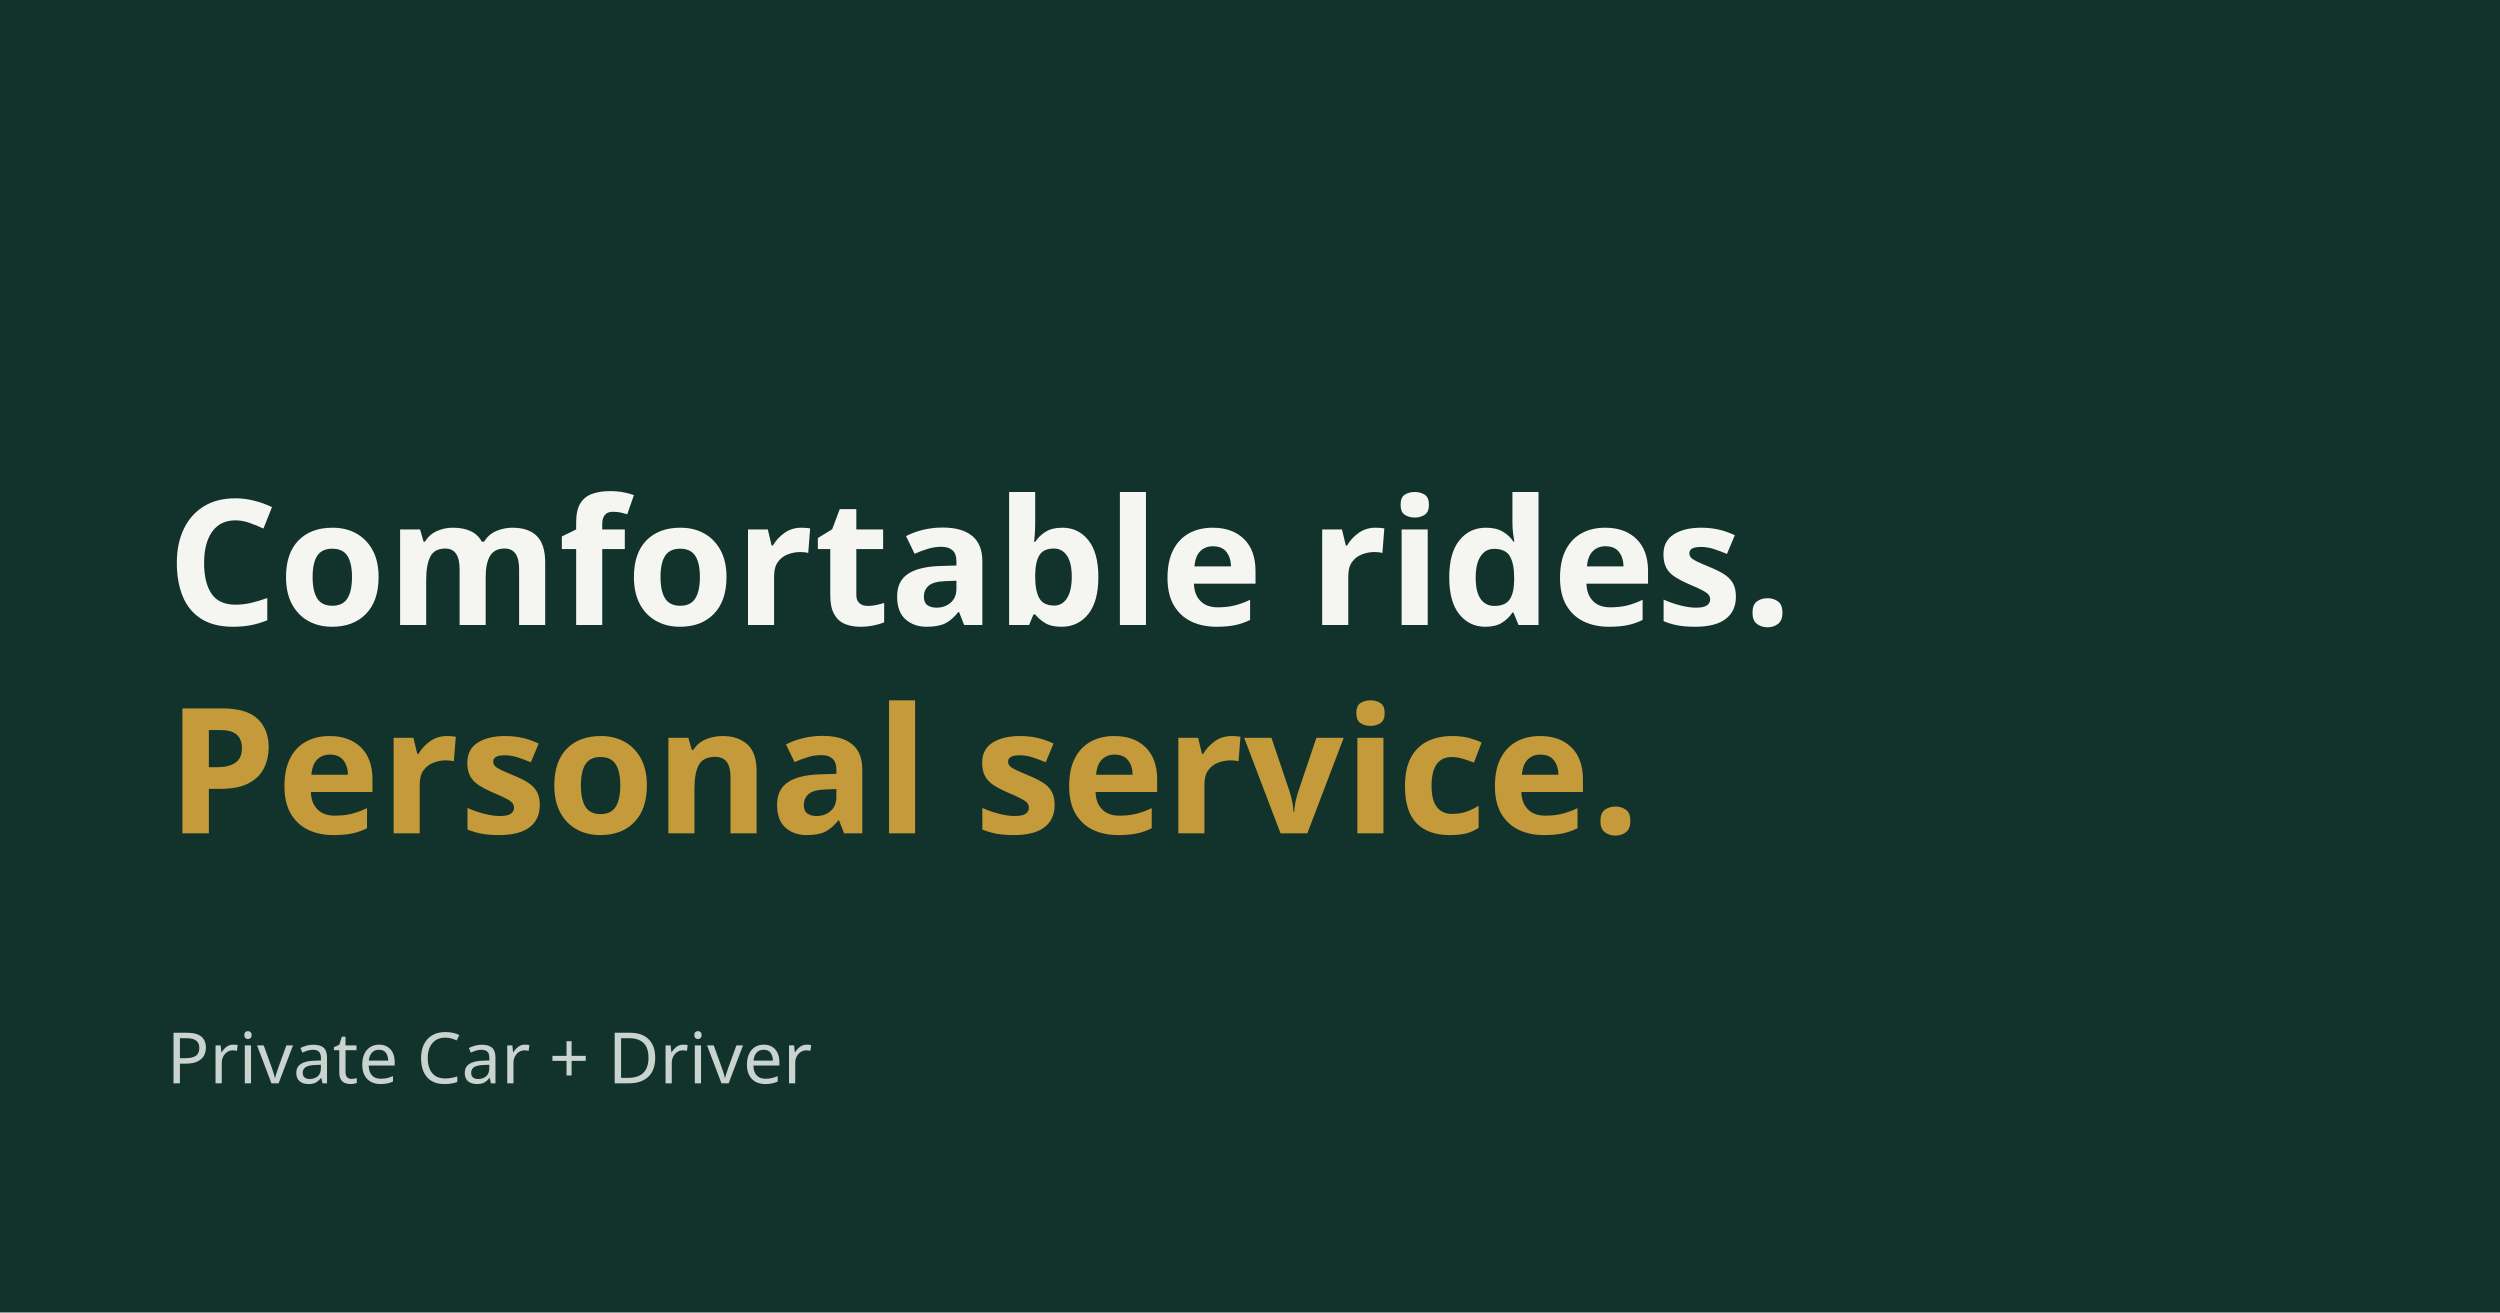
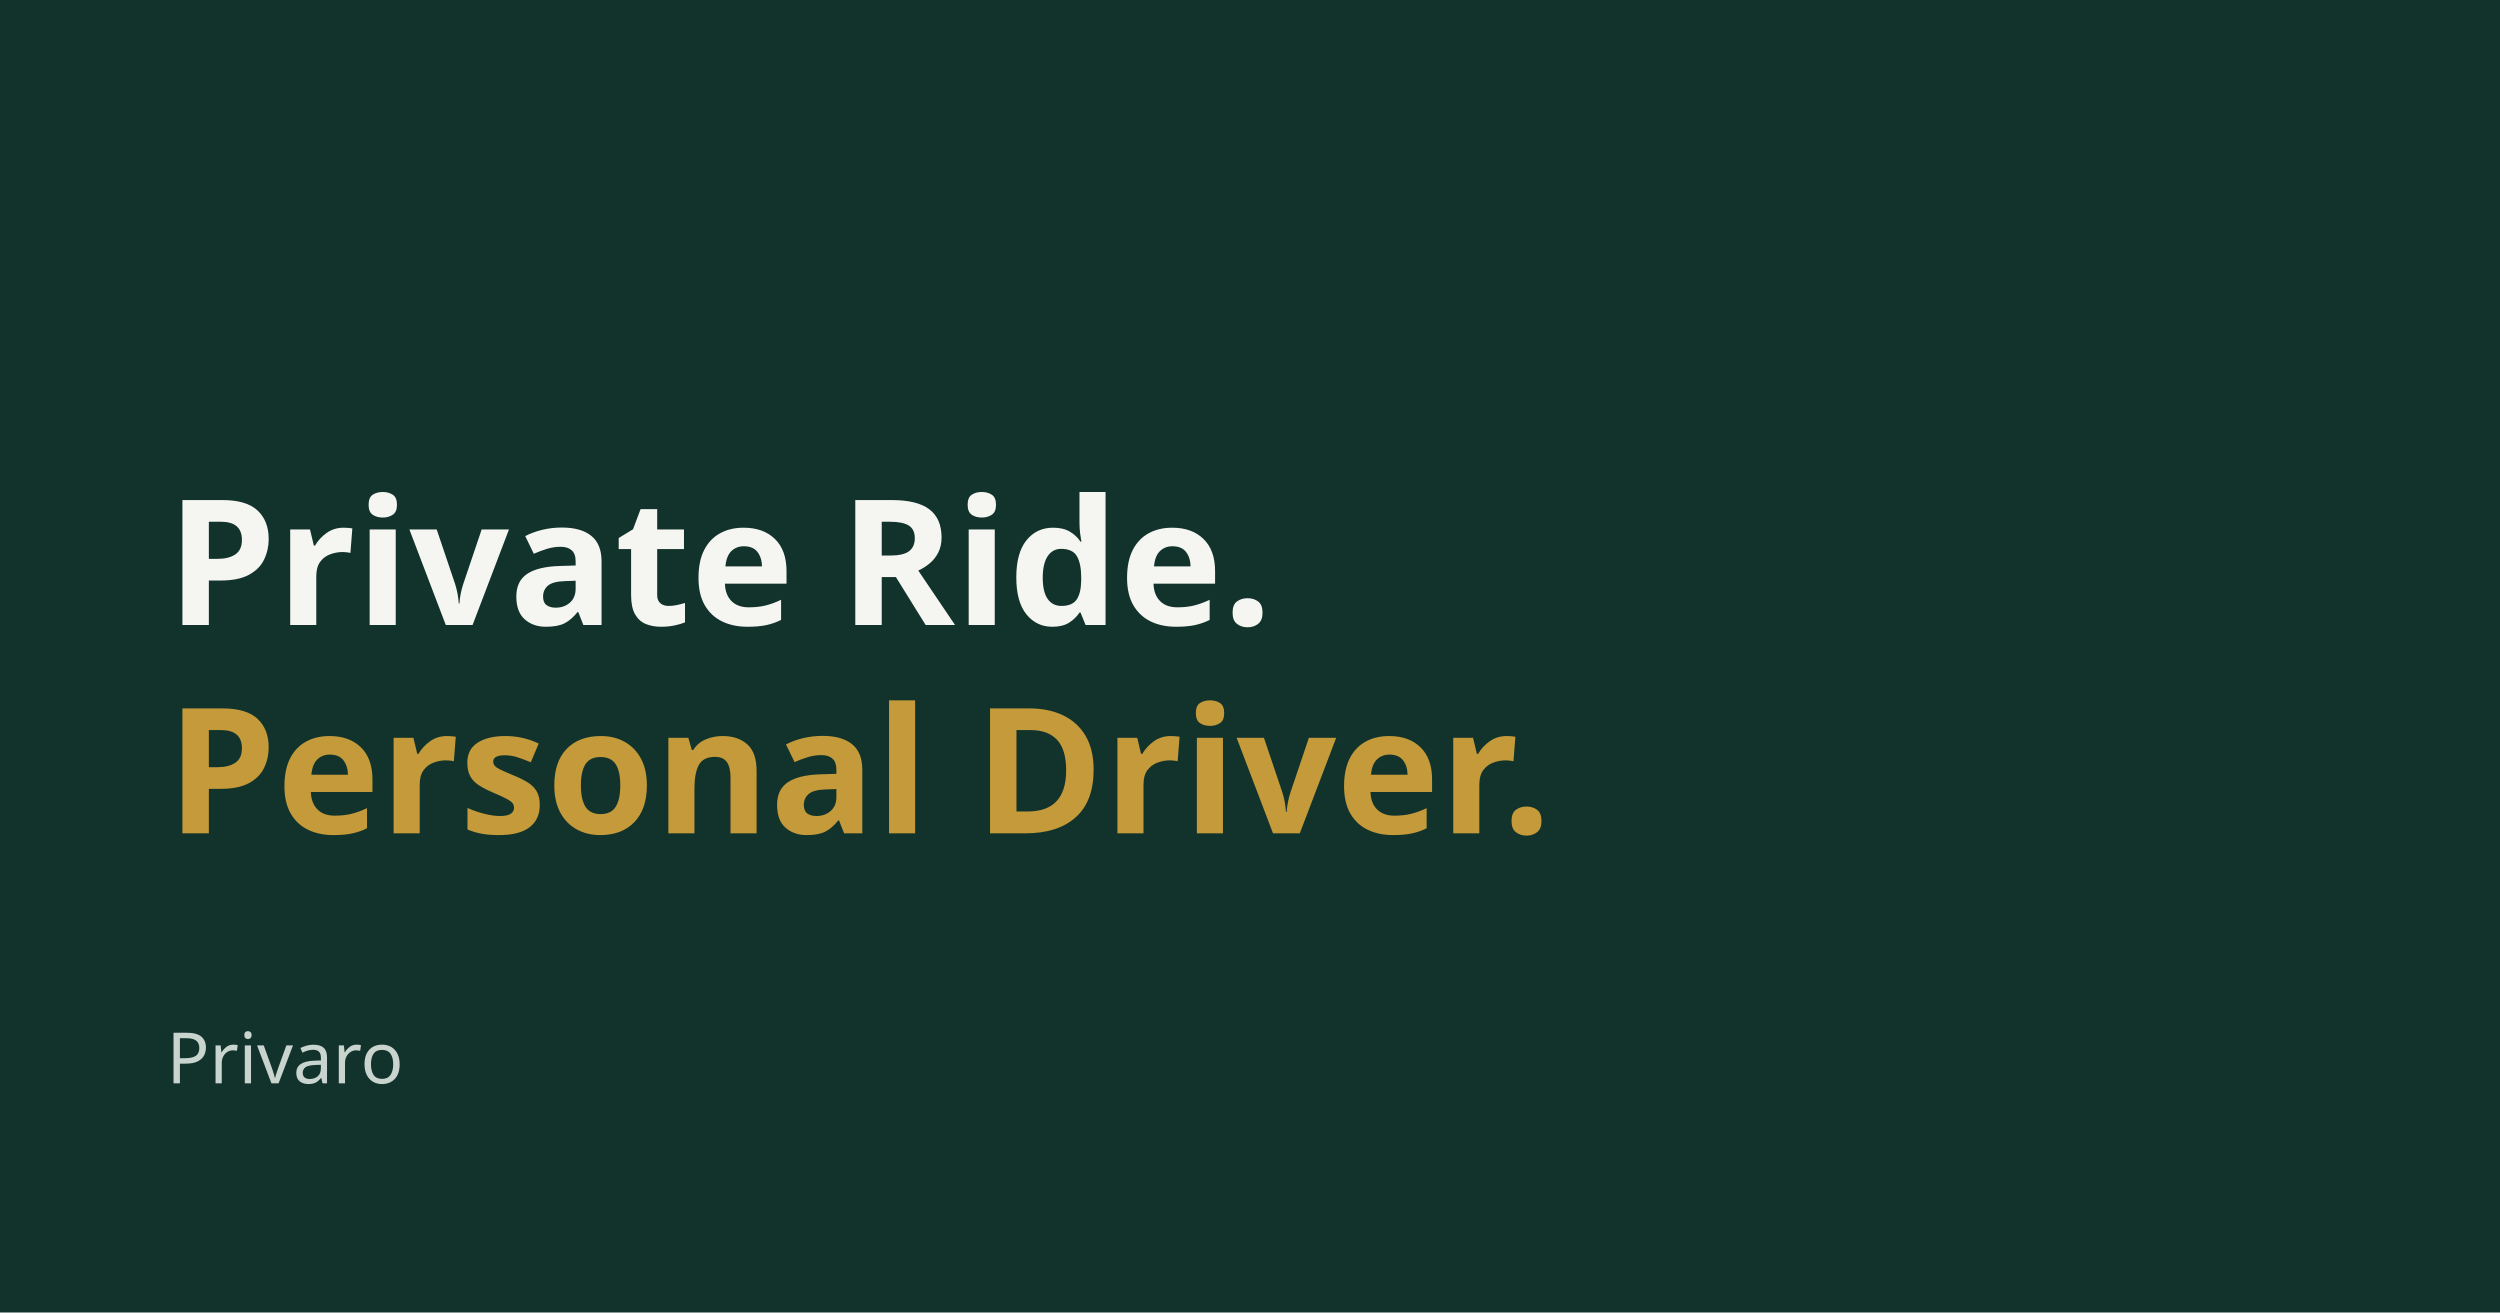
<svg xmlns="http://www.w3.org/2000/svg" viewBox="0 0 1200 630">
  <rect width="1200" height="630" fill="#12332B" />
-   <text x="80" y="300" font-family="sans-serif" font-size="84" font-weight="800" fill="#F5F6F2">Comfortable rides.</text>
-   <text x="80" y="400" font-family="sans-serif" font-size="84" font-weight="800" fill="#C49A3A">Personal service.</text>
-   <text x="80" y="520" font-family="sans-serif" font-size="34" fill="#C9D4CF">Private Car + Driver</text>
+   <text x="80" y="300" font-family="sans-serif" font-size="84" font-weight="800" fill="#F5F6F2">Private Ride.</text>
+   <text x="80" y="400" font-family="sans-serif" font-size="84" font-weight="800" fill="#C49A3A">Personal Driver.</text>
+   <text x="80" y="520" font-family="sans-serif" font-size="34" fill="#C9D4CF">Privaro</text>
</svg>
